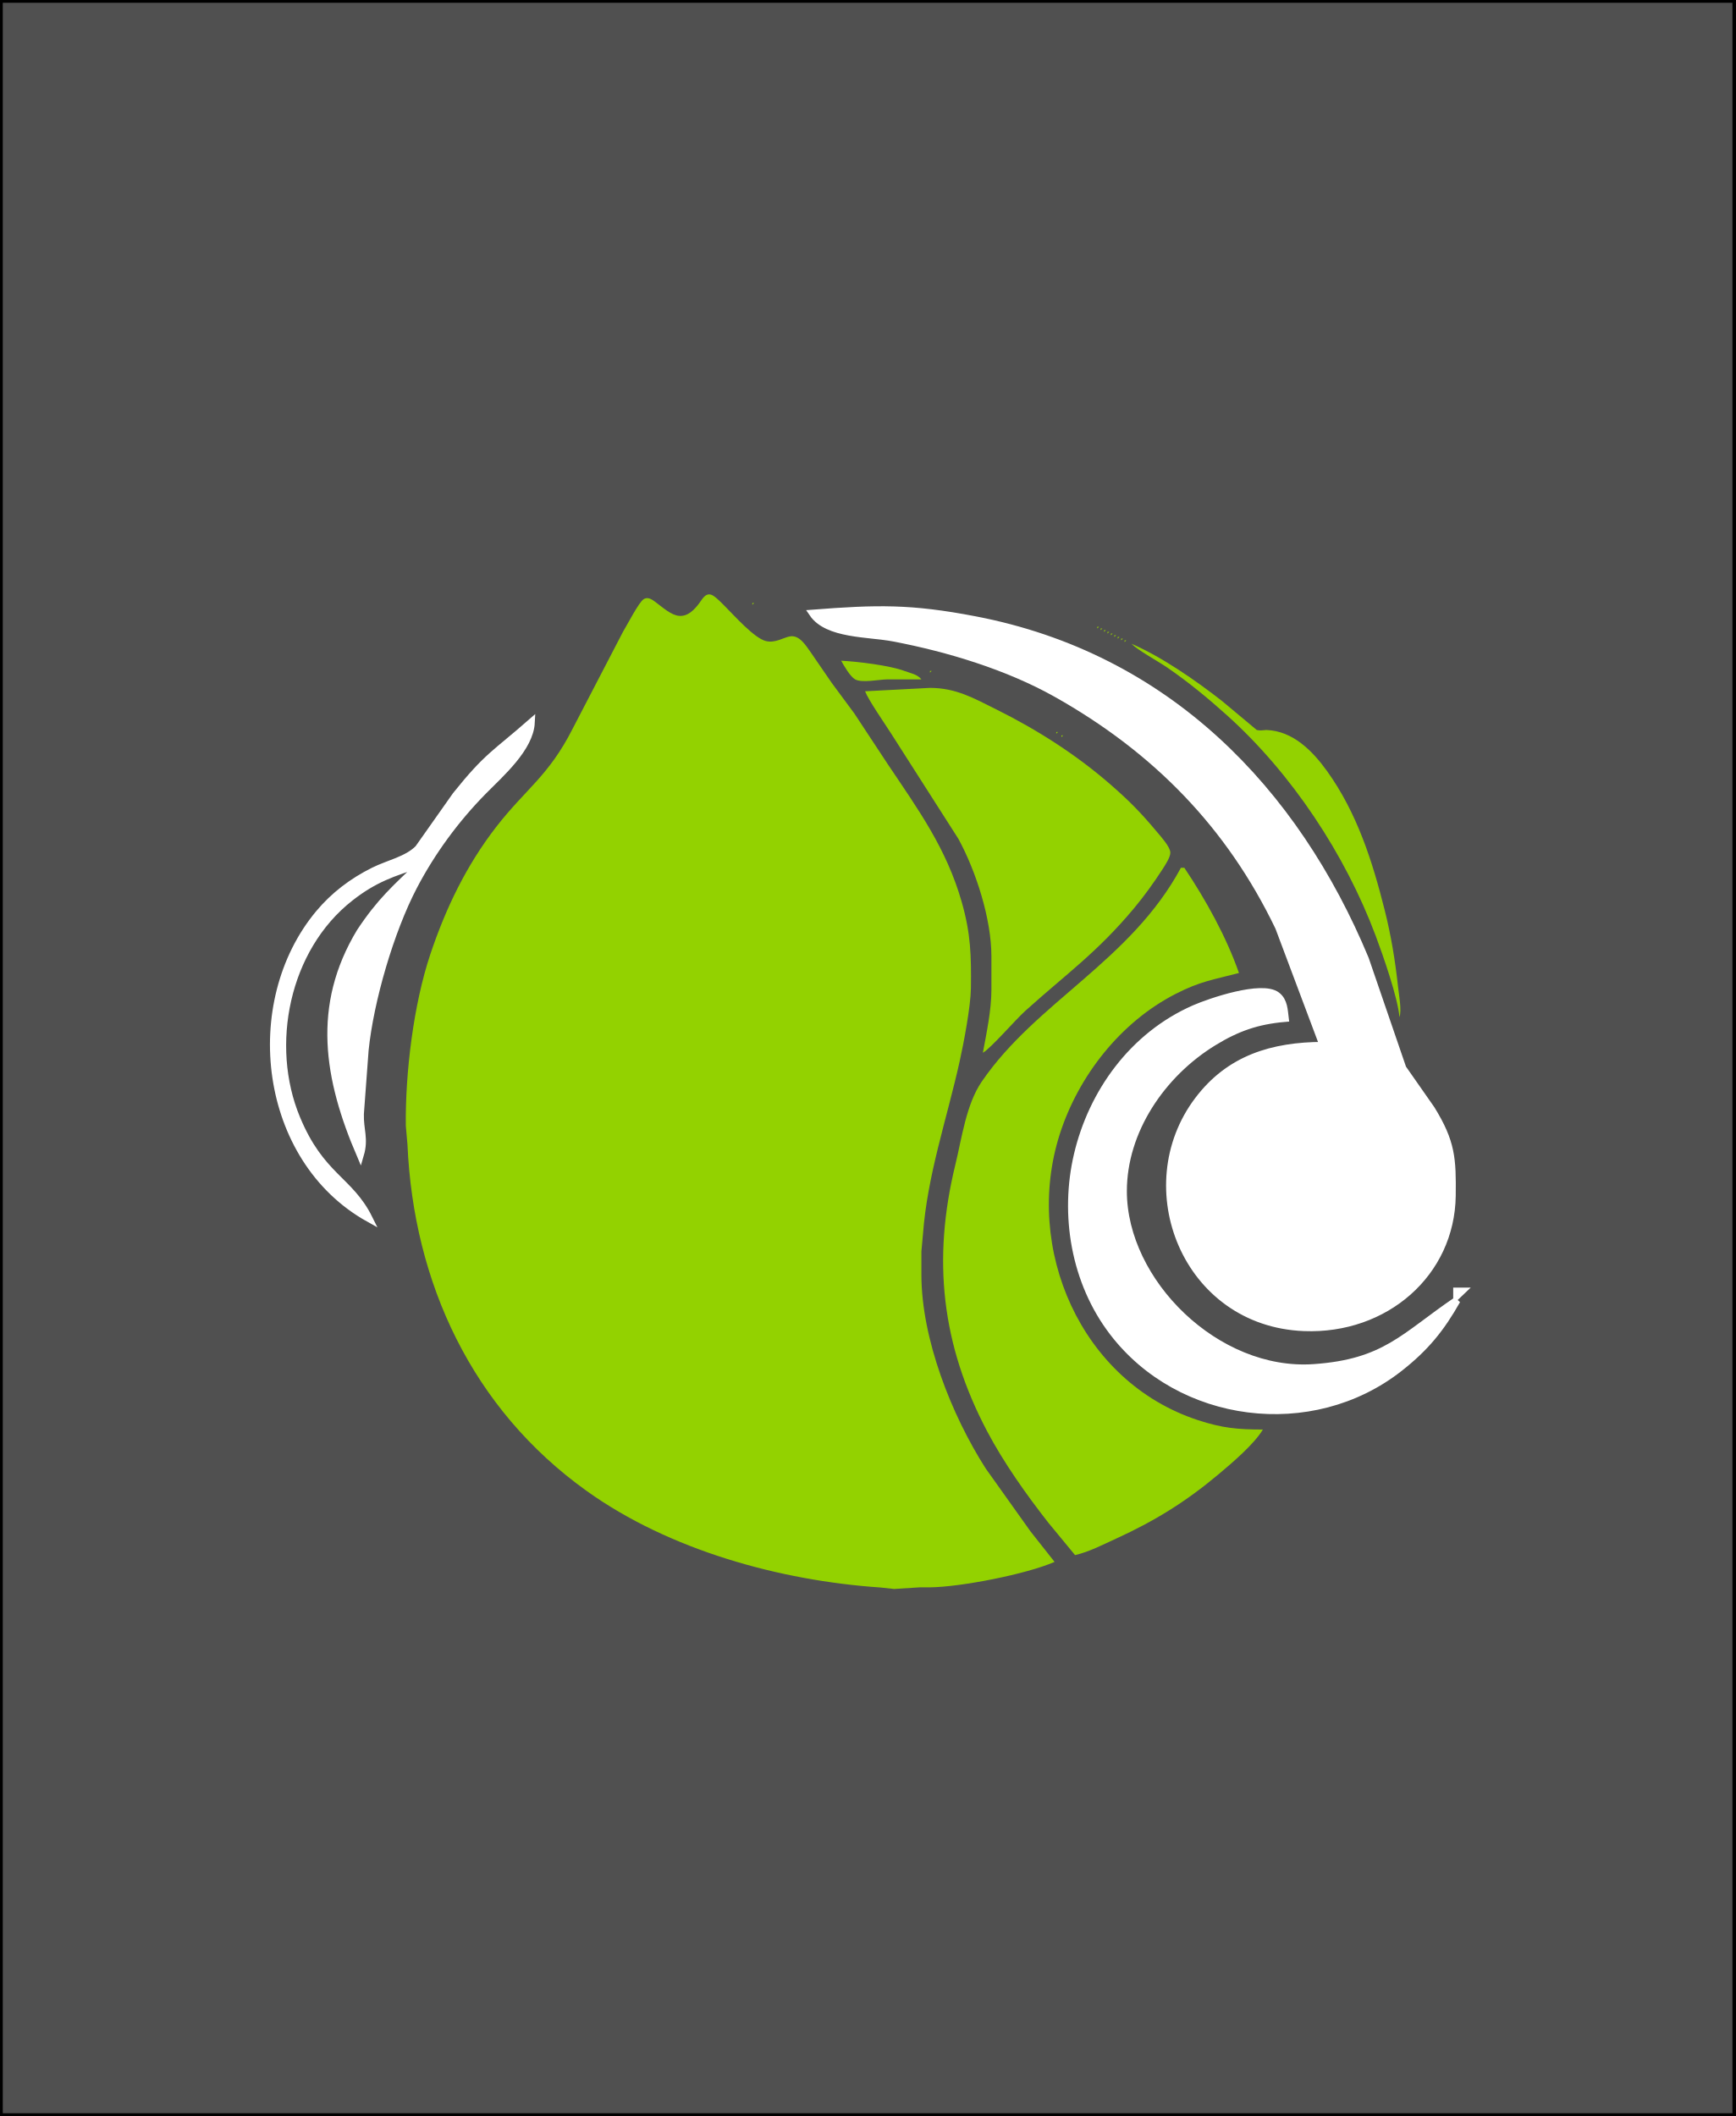
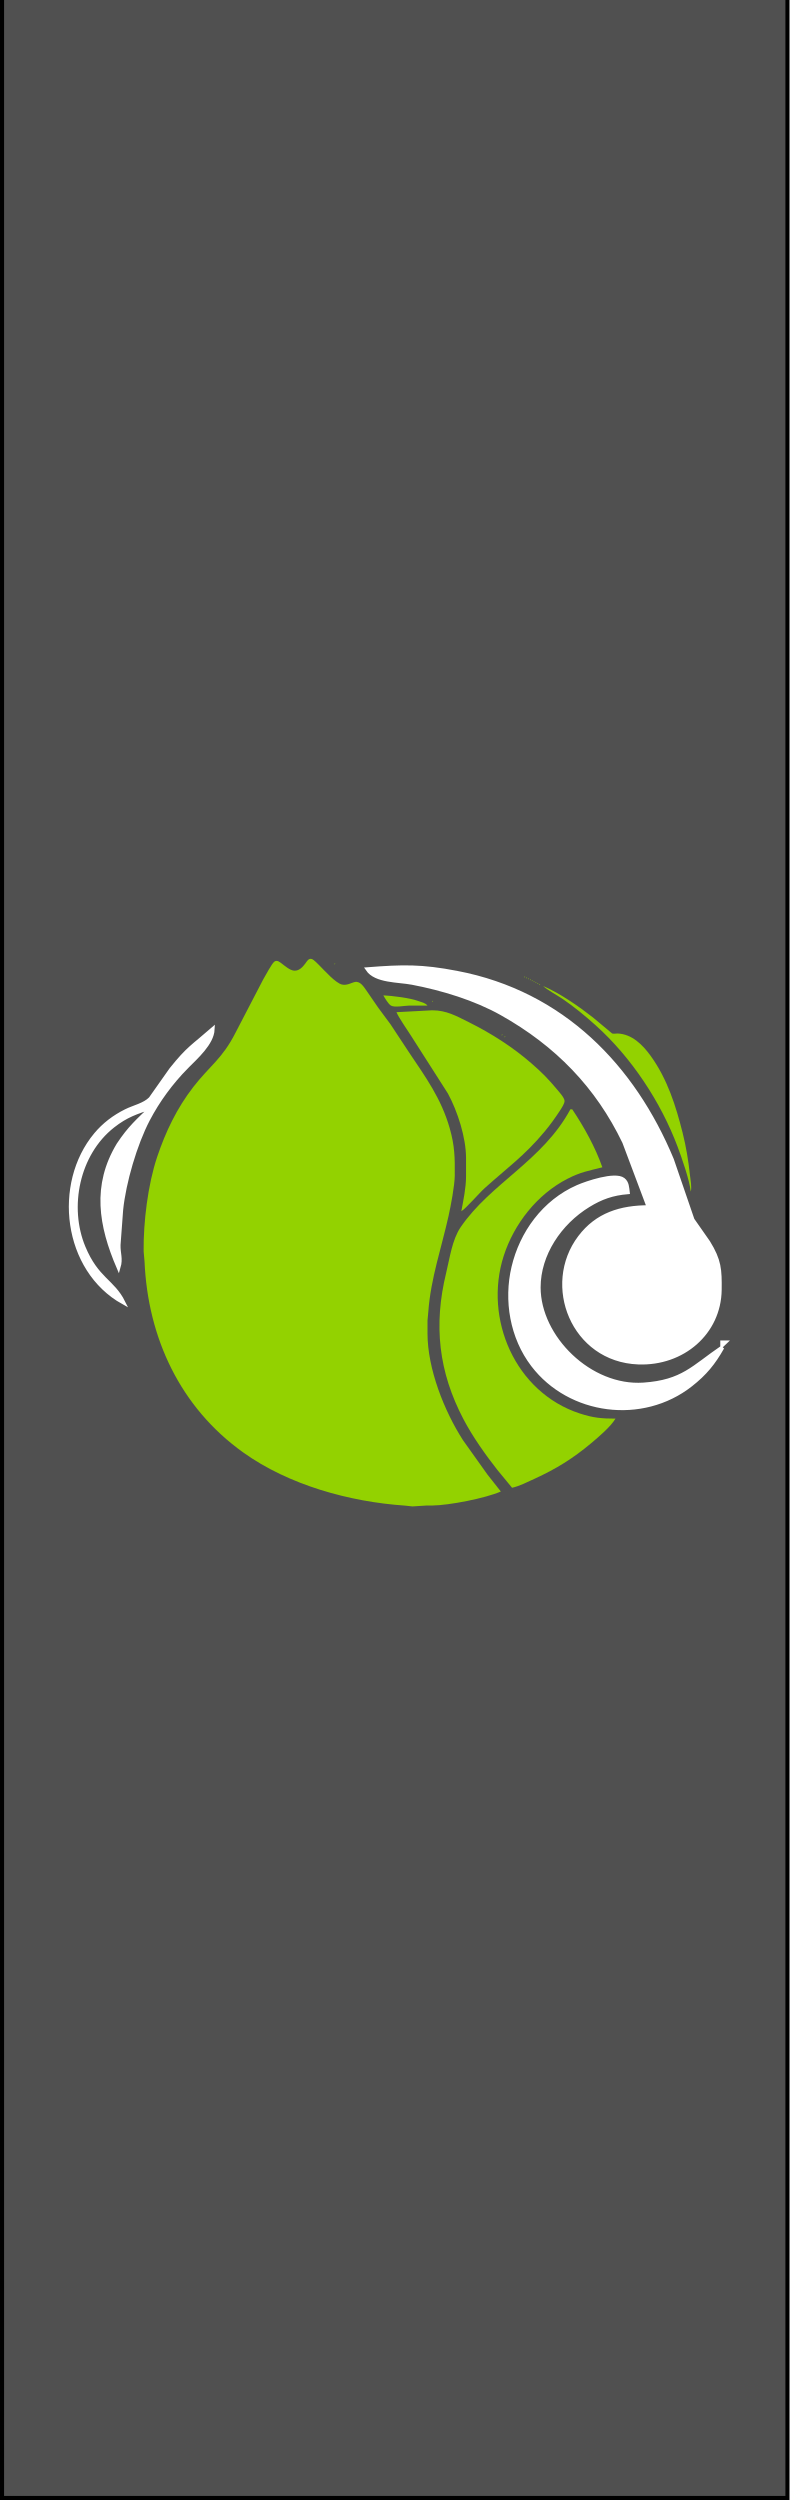
- <svg xmlns="http://www.w3.org/2000/svg" version="1.1" id="svg11003" x="0px" y="0px" width="311.613px" height="380px" viewBox="0 0 311.613 380" enable-background="new 0 0 311.613 380" xml:space="preserve">
-   <rect fill="#505050" stroke="#000000" stroke-miterlimit="10" width="311.613" height="380" />
-   <path id="Selection__x23_1" fill="#FFFFFF" stroke="#FFFFFF" stroke-width="1.31" d="  M175.077,111.325c34.472,6.61,57.496,30.6,70.092,60.913l6.728,19.61l5.141,7.354c3.659,5.934,3.805,8.891,3.728,15.525  c-0.18,13.947-12.014,24.227-26.563,23.662c-21.276-0.816-30.821-25.238-19.031-40.82c5.613-7.428,13.299-9.781,22.459-9.805  l-7.978-21.244c-8.74-18.197-21.962-31.866-40.008-41.998c-8.654-4.854-19.313-8.098-29.134-9.969  c-4.619-0.883-11.911-0.507-14.567-4.412C157.493,109.25,163.466,109.094,175.077,111.325L175.077,111.325z M86.844,142.006  c-4.996,5.058-9.306,10.933-12.562,17.158c-4.182,7.991-7.832,20.501-8.74,29.415l-0.849,11.44c-0.086,2.908,0.856,4.453,0,7.354  c-5.853-13.662-8.072-26.686,0-40.038c3.659-5.507,6.332-7.819,10.985-12.256c-5.15,1.642-8.492,2.745-12.819,6.145  c-11.636,9.135-15.038,26.555-9.605,39.612c4.353,10.5,9.528,10.982,12.999,17.977c-19.16-10.672-22.356-38.714-8.98-54.746  c2.69-3.227,6.007-5.752,9.837-7.655c2.64-1.316,6.024-1.978,8.029-4.028l6.743-9.56c5.698-7.117,7.069-7.436,13.505-13.074  C95.155,134.318,89.979,138.835,86.844,142.006z M251.305,245.678c-15.783,12.395-39.425,9.273-51.438-6.439  c-6.906-9.02-8.886-21.105-6.358-31.865c2.622-11.145,9.923-21.383,20.985-26.229c2.854-1.25,12.116-4.412,14.79-2.377  c1.311,0.996,1.311,2.663,1.491,4.093c-4.979,0.425-8.638,1.7-12.854,4.29c-9.341,5.727-16.213,15.958-16.213,26.76  c0,16.332,16.761,32.92,34.207,31.719c12.879-0.891,16.204-5.654,25.706-12.109C258.769,238.576,255.992,242,251.305,245.678  L251.305,245.678z M262.479,231.885l-0.857,0.816v-0.816H262.479z" />
-   <path id="Selection__x23_1-1" fill="#93D200" stroke="#000000" stroke-width="0.478" stroke-opacity="0" d="  M167.001,285.062h-1.84l-4.6,0.293l-2.452-0.266c-18.08-1.234-37.896-6.711-52.734-17.324  c-20.597-14.723-31.116-37.422-32.204-62.25l-0.295-3.352c-0.11-9.488,1.383-21.773,4.399-30.783  c2.772-8.268,6.445-15.921,11.816-22.857c5.301-6.849,9.434-9.146,13.754-17.677l9.026-17.372c0.695-1.134,2.866-5.358,3.722-5.873  c0.871-0.528,1.674,0.192,2.352,0.698c1.092,0.811,2.588,2.167,3.985,2.298c1.616,0.149,2.797-1.137,3.667-2.304  c0.533-0.71,1.092-1.862,2.171-1.472c0.678,0.244,1.895,1.539,2.44,2.081c1.644,1.631,5.252,5.733,7.358,6.227  c1.671,0.394,3.137-0.643,4.289-0.844c1.72-0.299,2.864,1.655,3.726,2.847l3.768,5.485l4.057,5.486l6.03,9.144  c5.488,8.183,10.495,15.059,13.257,24.687c1.65,5.748,1.732,9.677,1.665,15.543c-0.04,3.225-1.287,9.82-2.018,13.105  c-2.299,10.354-5.812,20.453-6.595,31.088l-0.278,3.047v4.268c0.019,11.496,5.411,25.15,11.555,34.744l8.03,11.277l4.329,5.484  C184.316,282.701,172.559,284.996,167.001,285.062L167.001,285.062z M135.421,108.293l-0.307,0.305v-0.305H135.421z   M197.354,112.561l-0.308,0.305v-0.305H197.354z M197.966,112.865l-0.306,0.305v-0.305H197.966z M198.579,113.17l-0.307,0.305  v-0.305H198.579z M199.192,113.475l-0.307,0.305v-0.305H199.192z M199.806,113.78l-0.307,0.305v-0.305H199.806z M200.419,114.084  l-0.307,0.305v-0.305H200.419z M201.032,114.389l-0.307,0.305v-0.305H201.032z M201.646,114.694l-0.307,0.305v-0.305H201.646z   M202.259,114.999l-0.307,0.305v-0.305H202.259z M219.428,125.867l6.261,5.228c0.496,0.134,1.181,0.055,1.71,0  c4.783,0.151,8.325,3.779,10.906,7.372c5.387,7.494,8.144,16.162,10.362,24.991c1.132,4.499,1.896,9.106,2.389,13.715  c0.15,1.394,0.702,4.276,0.258,5.486c-0.298-3.521-2.962-11.124-4.277-14.629c-5.476-14.603-15.057-29.106-26.688-39.569  c-3.406-3.062-6.944-5.982-10.73-8.579c-1.668-1.143-5.237-3.078-6.439-4.273C208.608,117.933,214.776,122.231,219.428,125.867  L219.428,125.867z M162.401,120.485c1.089,0.411,2.342,0.594,3.066,1.521h-6.132c-1.49,0.021-4.551,0.686-5.771,0  c-0.898-0.512-1.99-2.429-2.508-3.35C153.908,118.787,159.808,119.506,162.401,120.485z M167.307,120.485l-0.306,0.305v-0.305  H167.307z M167.001,123.533c4.69,0.006,7.866,1.853,11.957,3.886c7.342,3.651,14.363,8.138,20.541,13.532  c3.443,3.011,5.365,4.977,8.303,8.487c0.675,0.808,2.33,2.624,2.37,3.657c0.027,0.838-0.972,2.335-1.432,3.048  c-1.567,2.417-3.281,4.8-5.129,7.01c-6.586,7.885-12.086,11.722-19.441,18.338c-1.895,1.704-6.221,6.764-7.665,7.568  c0.665-3.624,1.526-7.602,1.533-11.277v-6.095c-0.01-6.653-2.751-15.205-5.921-21.03l-12.07-18.896  c-1.138-1.792-4.074-6.004-4.697-7.619L167.001,123.533L167.001,123.533z M189.995,131.457l-0.307,0.305v-0.305H189.995z   M190.914,132.066l-0.307,0.305v-0.305H190.914z M212.683,155.838c3.839,5.724,7.539,12.386,9.811,18.896  c-4.574,1.204-6.886,1.46-11.343,3.737c-9.91,5.059-17.486,14.738-20.84,25.216c-6.536,20.424,3.71,44.439,24.824,51.348  c4.366,1.43,7.126,1.684,11.651,1.684c-1.536,2.611-5.562,6.027-7.972,8.049c-5.868,4.922-11.442,8.375-18.396,11.551  c-2.373,1.082-4.801,2.359-7.358,2.953l-4.776-5.791c-3.958-5.043-8.026-10.789-11.02-16.457  c-8.201-15.553-9.856-30.838-5.705-47.85c1.177-4.822,1.938-10.828,4.743-14.934c9.771-14.297,26.747-21.645,35.767-38.402H212.683z  " />
+ <svg xmlns="http://www.w3.org/2000/svg" version="1.1" id="svg11003" x="0px" y="0px" width="120" height="380" viewBox="0 0 120 380" enable-background="new 0 0 311.613 380" xml:space="preserve">
+   <defs id="defs9" />
+   <rect stroke-miterlimit="10" width="119.382" height="380.381" id="rect3" x="0.31" y="-0.69" style="fill:#505050;stroke:#000000;stroke-width:0.619;stroke-miterlimit:10" />
+   <path id="Selection__x23_1" d="m 69.459,147.877 c 16.064,3.08 26.793,14.26 32.663,28.386 l 3.135,9.138 2.396,3.427 c 1.705,2.765 1.773,4.143 1.737,7.235 -0.084,6.499 -5.599,11.29 -12.378,11.027 -9.915,-0.38 -14.363,-11.761 -8.869,-19.022 2.616,-3.461 6.197,-4.558 10.466,-4.569 l -3.718,-9.9 c -4.073,-8.48 -10.234,-14.85 -18.644,-19.571 -4.033,-2.262 -9,-3.774 -13.577,-4.646 -2.152,-0.411 -5.551,-0.236 -6.788,-2.056 5.382,-0.415 8.165,-0.488 13.576,0.552 z m -41.117,14.297 c -2.328,2.357 -4.337,5.095 -5.854,7.996 -1.949,3.724 -3.65,9.554 -4.073,13.707 l -0.396,5.331 c -0.04,1.355 0.399,2.075 0,3.427 -2.728,-6.367 -3.762,-12.436 0,-18.658 1.705,-2.566 2.951,-3.644 5.119,-5.711 -2.4,0.765 -3.957,1.279 -5.974,2.864 -5.422,4.257 -7.008,12.375 -4.476,18.459 2.029,4.893 4.44,5.118 6.058,8.377 -8.929,-4.973 -10.418,-18.041 -4.185,-25.512 1.254,-1.504 2.799,-2.68 4.584,-3.567 1.23,-0.613 2.807,-0.922 3.742,-1.877 l 3.142,-4.455 c 2.655,-3.317 3.294,-3.465 6.293,-6.093 -0.108,2.129 -2.52,4.234 -3.981,5.711 z m 76.639,48.311 c -7.355,5.776 -18.372,4.321 -23.97,-3.001 -3.218,-4.203 -4.141,-9.835 -2.963,-14.849 1.222,-5.194 4.624,-9.965 9.779,-12.223 1.33,-0.583 5.646,-2.056 6.892,-1.108 0.611,0.464 0.611,1.241 0.695,1.907 -2.32,0.198 -4.025,0.792 -5.99,1.999 -4.353,2.669 -7.555,7.436 -7.555,12.47 0,7.611 7.811,15.341 15.941,14.781 6.002,-0.415 7.551,-2.635 11.979,-5.643 -1.329,2.356 -2.623,3.951 -4.807,5.665 z m 5.207,-6.428 -0.399,0.38 v -0.38 z" style="fill:#ffffff;stroke:#ffffff;stroke-width:0.61" />
+   <path id="Selection__x23_1-1" d="m 65.695,228.839 h -0.857 l -2.144,0.137 -1.143,-0.124 c -8.425,-0.575 -17.66,-3.127 -24.574,-8.073 -9.598,-6.861 -14.5,-17.439 -15.007,-29.009 l -0.137,-1.562 c -0.051,-4.421 0.644,-10.146 2.05,-14.345 1.292,-3.853 3.003,-7.419 5.506,-10.651 2.47,-3.192 4.396,-4.262 6.409,-8.238 l 4.206,-8.095 c 0.324,-0.528 1.336,-2.497 1.734,-2.737 0.406,-0.246 0.78,0.089 1.096,0.325 0.509,0.378 1.206,1.01 1.857,1.071 0.753,0.069 1.303,-0.53 1.709,-1.074 0.248,-0.331 0.509,-0.868 1.012,-0.686 0.316,0.114 0.883,0.717 1.137,0.97 0.766,0.76 2.447,2.672 3.429,2.902 0.779,0.184 1.462,-0.3 1.999,-0.393 0.802,-0.139 1.335,0.771 1.736,1.327 l 1.756,2.556 1.891,2.556 2.81,4.261 c 2.557,3.813 4.891,7.018 6.178,11.504 0.769,2.679 0.807,4.51 0.776,7.243 -0.019,1.503 -0.6,4.576 -0.94,6.107 -1.071,4.825 -2.708,9.531 -3.073,14.487 l -0.13,1.42 v 1.989 c 0.009,5.357 2.522,11.72 5.385,16.191 l 3.742,5.255 2.017,2.556 c -2.36,1.03 -7.839,2.1 -10.429,2.131 z m -14.716,-82.375 -0.143,0.142 v -0.142 z m 28.861,1.989 -0.144,0.142 v -0.142 z m 0.285,0.142 -0.143,0.142 v -0.142 z m 0.286,0.142 -0.143,0.142 v -0.142 z m 0.286,0.142 -0.143,0.142 v -0.142 z m 0.286,0.142 -0.143,0.142 v -0.142 z m 0.286,0.142 -0.143,0.142 v -0.142 z m 0.286,0.142 -0.143,0.142 v -0.142 z m 0.286,0.142 -0.143,0.142 v -0.142 z m 0.286,0.142 -0.143,0.142 v -0.142 z m 8.001,5.065 2.918,2.436 c 0.231,0.062 0.55,0.026 0.797,0 2.229,0.07 3.879,1.761 5.082,3.435 2.51,3.492 3.795,7.532 4.829,11.646 0.528,2.097 0.884,4.243 1.113,6.391 0.07,0.65 0.327,1.993 0.12,2.556 -0.139,-1.641 -1.38,-5.184 -1.993,-6.817 -2.552,-6.805 -7.017,-13.563 -12.437,-18.439 -1.587,-1.427 -3.236,-2.788 -5,-3.998 -0.777,-0.533 -2.44,-1.434 -3.001,-1.991 2.529,1.083 5.404,3.086 7.572,4.78 z m -26.575,-2.508 c 0.507,0.192 1.091,0.277 1.429,0.709 h -2.858 c -0.694,0.01 -2.121,0.32 -2.689,0 -0.418,-0.239 -0.927,-1.132 -1.169,-1.561 1.329,0.061 4.078,0.396 5.287,0.852 z m 2.286,0 -0.143,0.142 v -0.142 z m -0.143,1.42 c 2.186,0.003 3.666,0.864 5.572,1.811 3.421,1.701 6.693,3.792 9.572,6.306 1.604,1.403 2.5,2.319 3.869,3.955 0.315,0.377 1.086,1.223 1.104,1.704 0.013,0.391 -0.453,1.088 -0.667,1.42 -0.73,1.126 -1.529,2.237 -2.39,3.267 -3.069,3.674 -5.632,5.462 -9.06,8.546 -0.883,0.794 -2.899,3.152 -3.572,3.527 0.31,-1.689 0.711,-3.543 0.714,-5.255 v -2.84 c -0.005,-3.1 -1.282,-7.086 -2.759,-9.8 l -5.625,-8.806 c -0.53,-0.835 -1.899,-2.798 -2.189,-3.55 z m 10.715,3.693 -0.143,0.142 v -0.142 z m 0.428,0.284 -0.143,0.142 v -0.142 z m 10.144,11.078 c 1.789,2.667 3.513,5.772 4.572,8.806 -2.131,0.561 -3.209,0.68 -5.286,1.741 -4.618,2.358 -8.149,6.868 -9.712,11.751 -3.046,9.518 1.729,20.709 11.568,23.928 2.035,0.666 3.321,0.785 5.429,0.785 -0.716,1.217 -2.592,2.809 -3.715,3.751 -2.735,2.294 -5.332,3.903 -8.573,5.383 -1.106,0.504 -2.237,1.099 -3.429,1.376 l -2.226,-2.699 c -1.844,-2.35 -3.74,-5.028 -5.135,-7.669 -3.822,-7.248 -4.593,-14.371 -2.659,-22.298 0.548,-2.247 0.903,-5.046 2.21,-6.959 4.553,-6.662 12.464,-10.087 16.668,-17.895 z" style="fill:#93d200;stroke:#000000;stroke-width:0.223;stroke-opacity:0" />
</svg>
